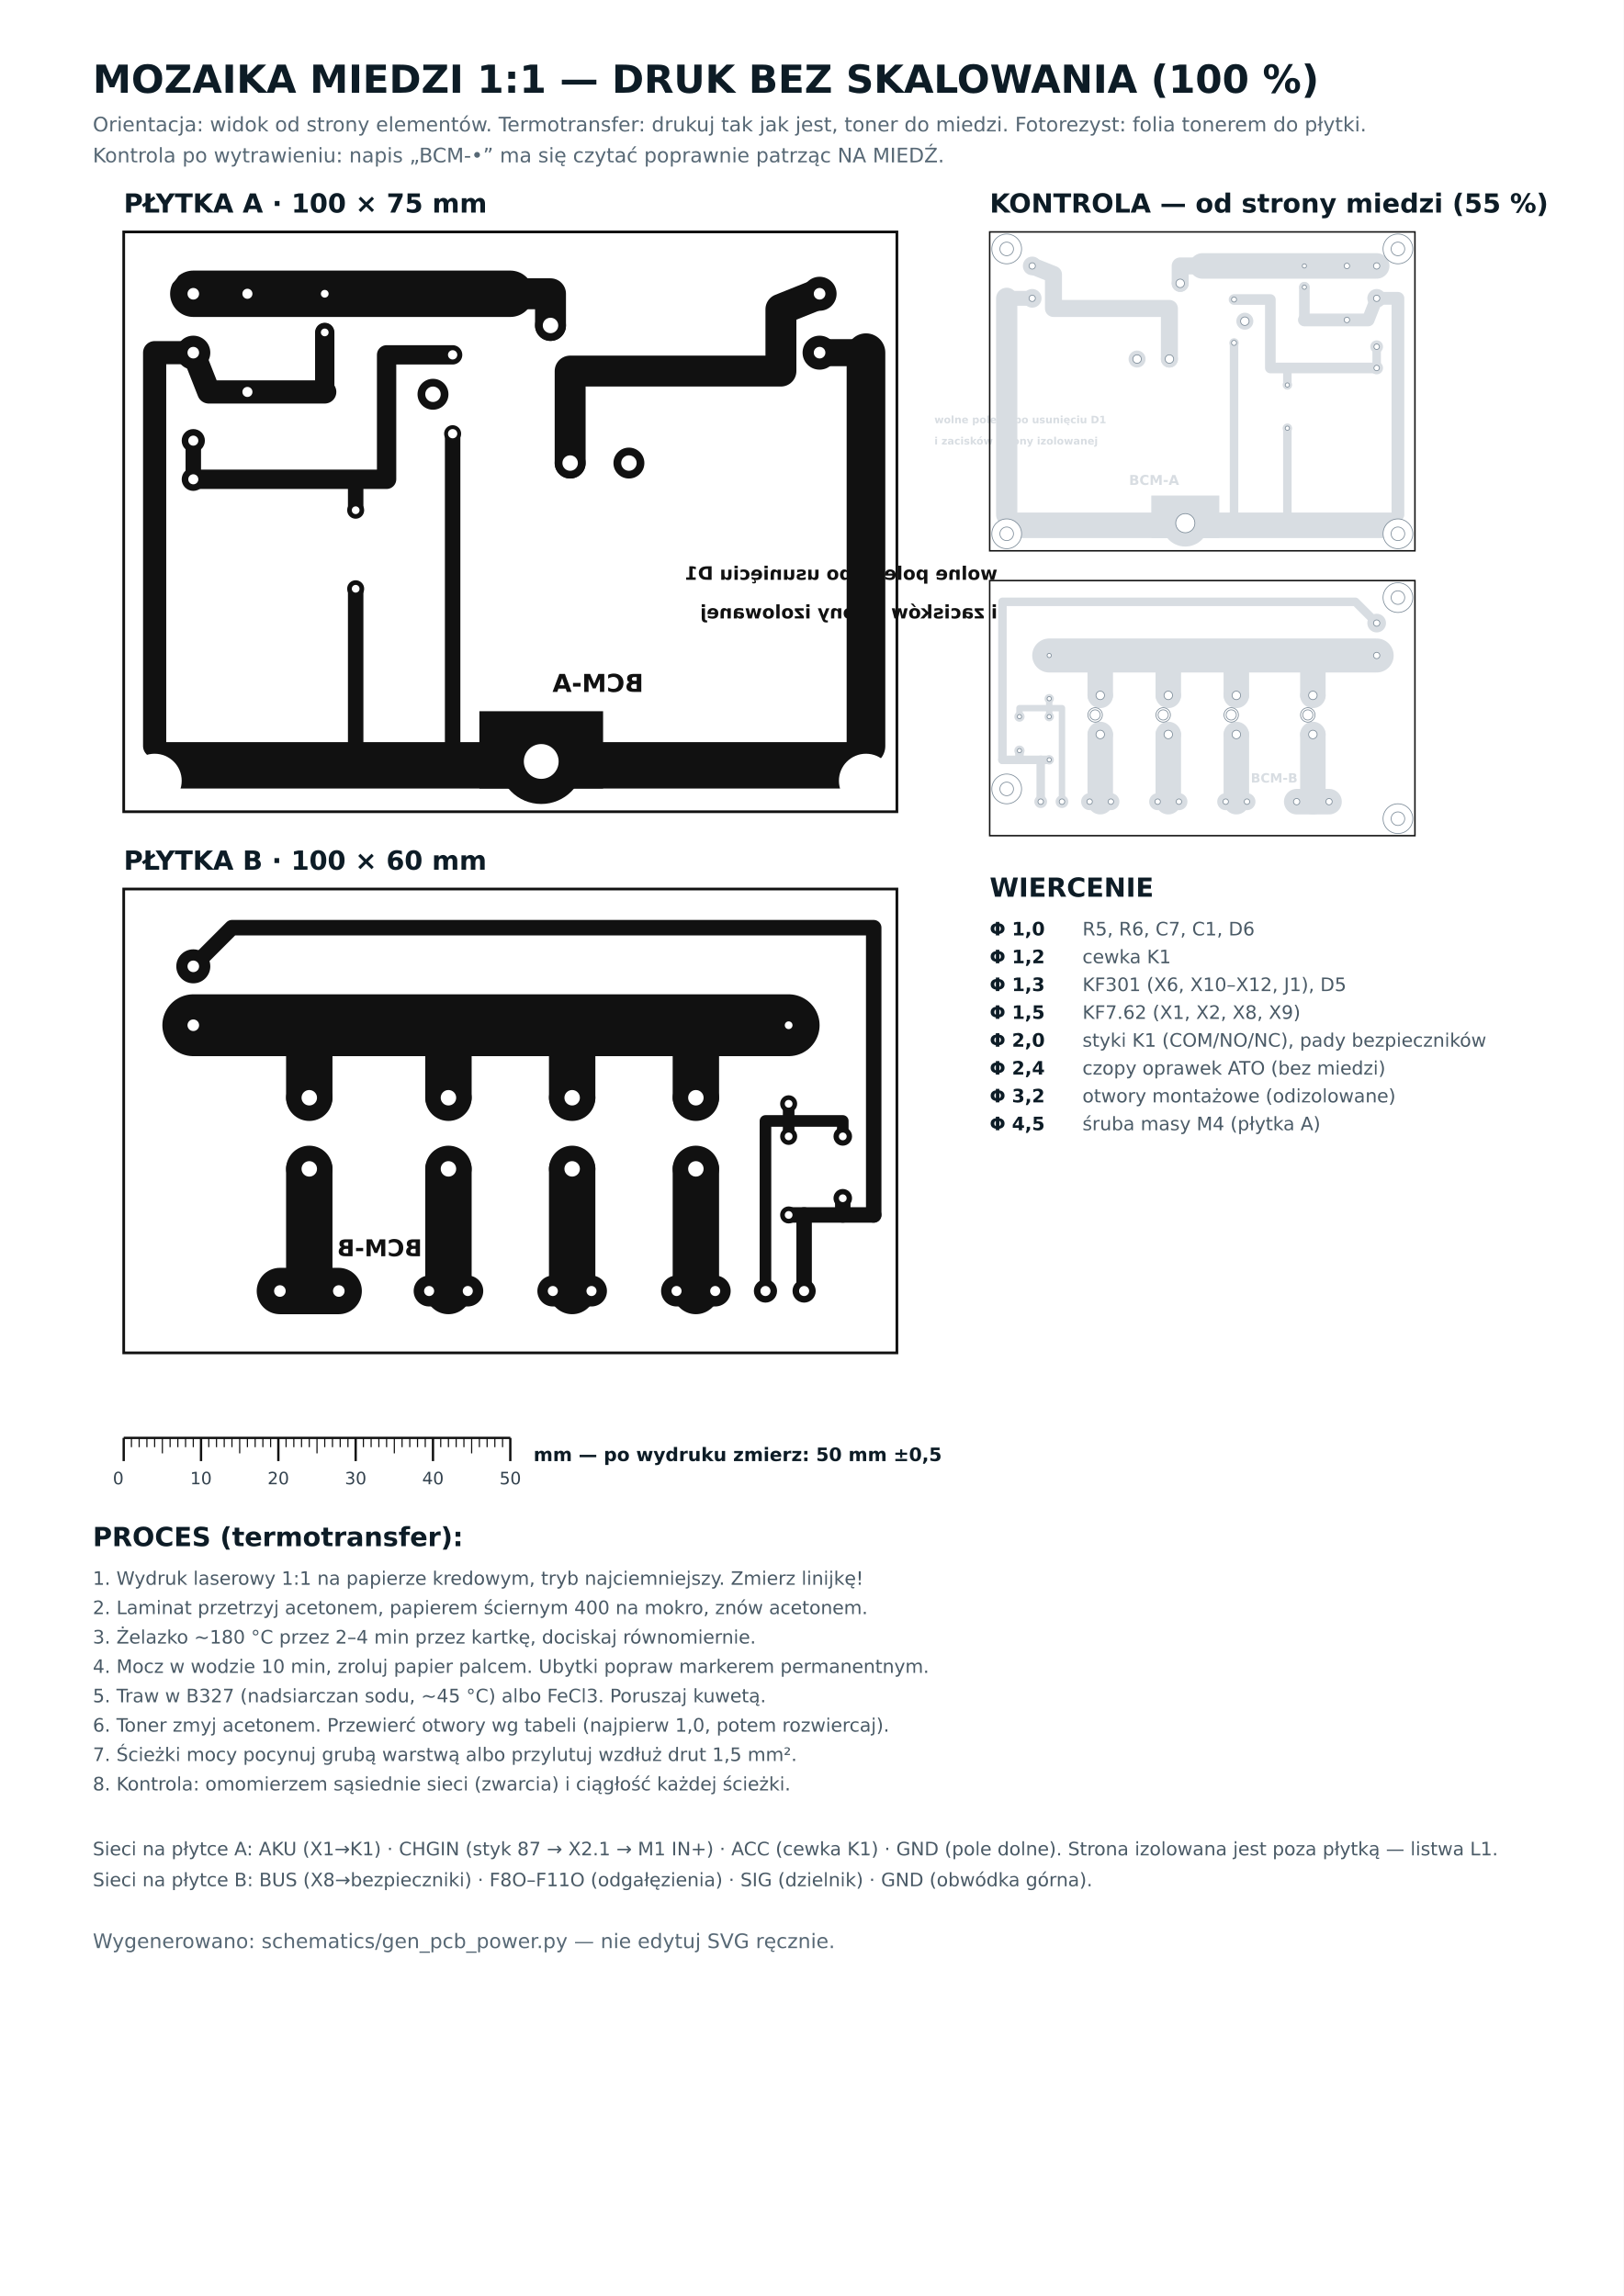
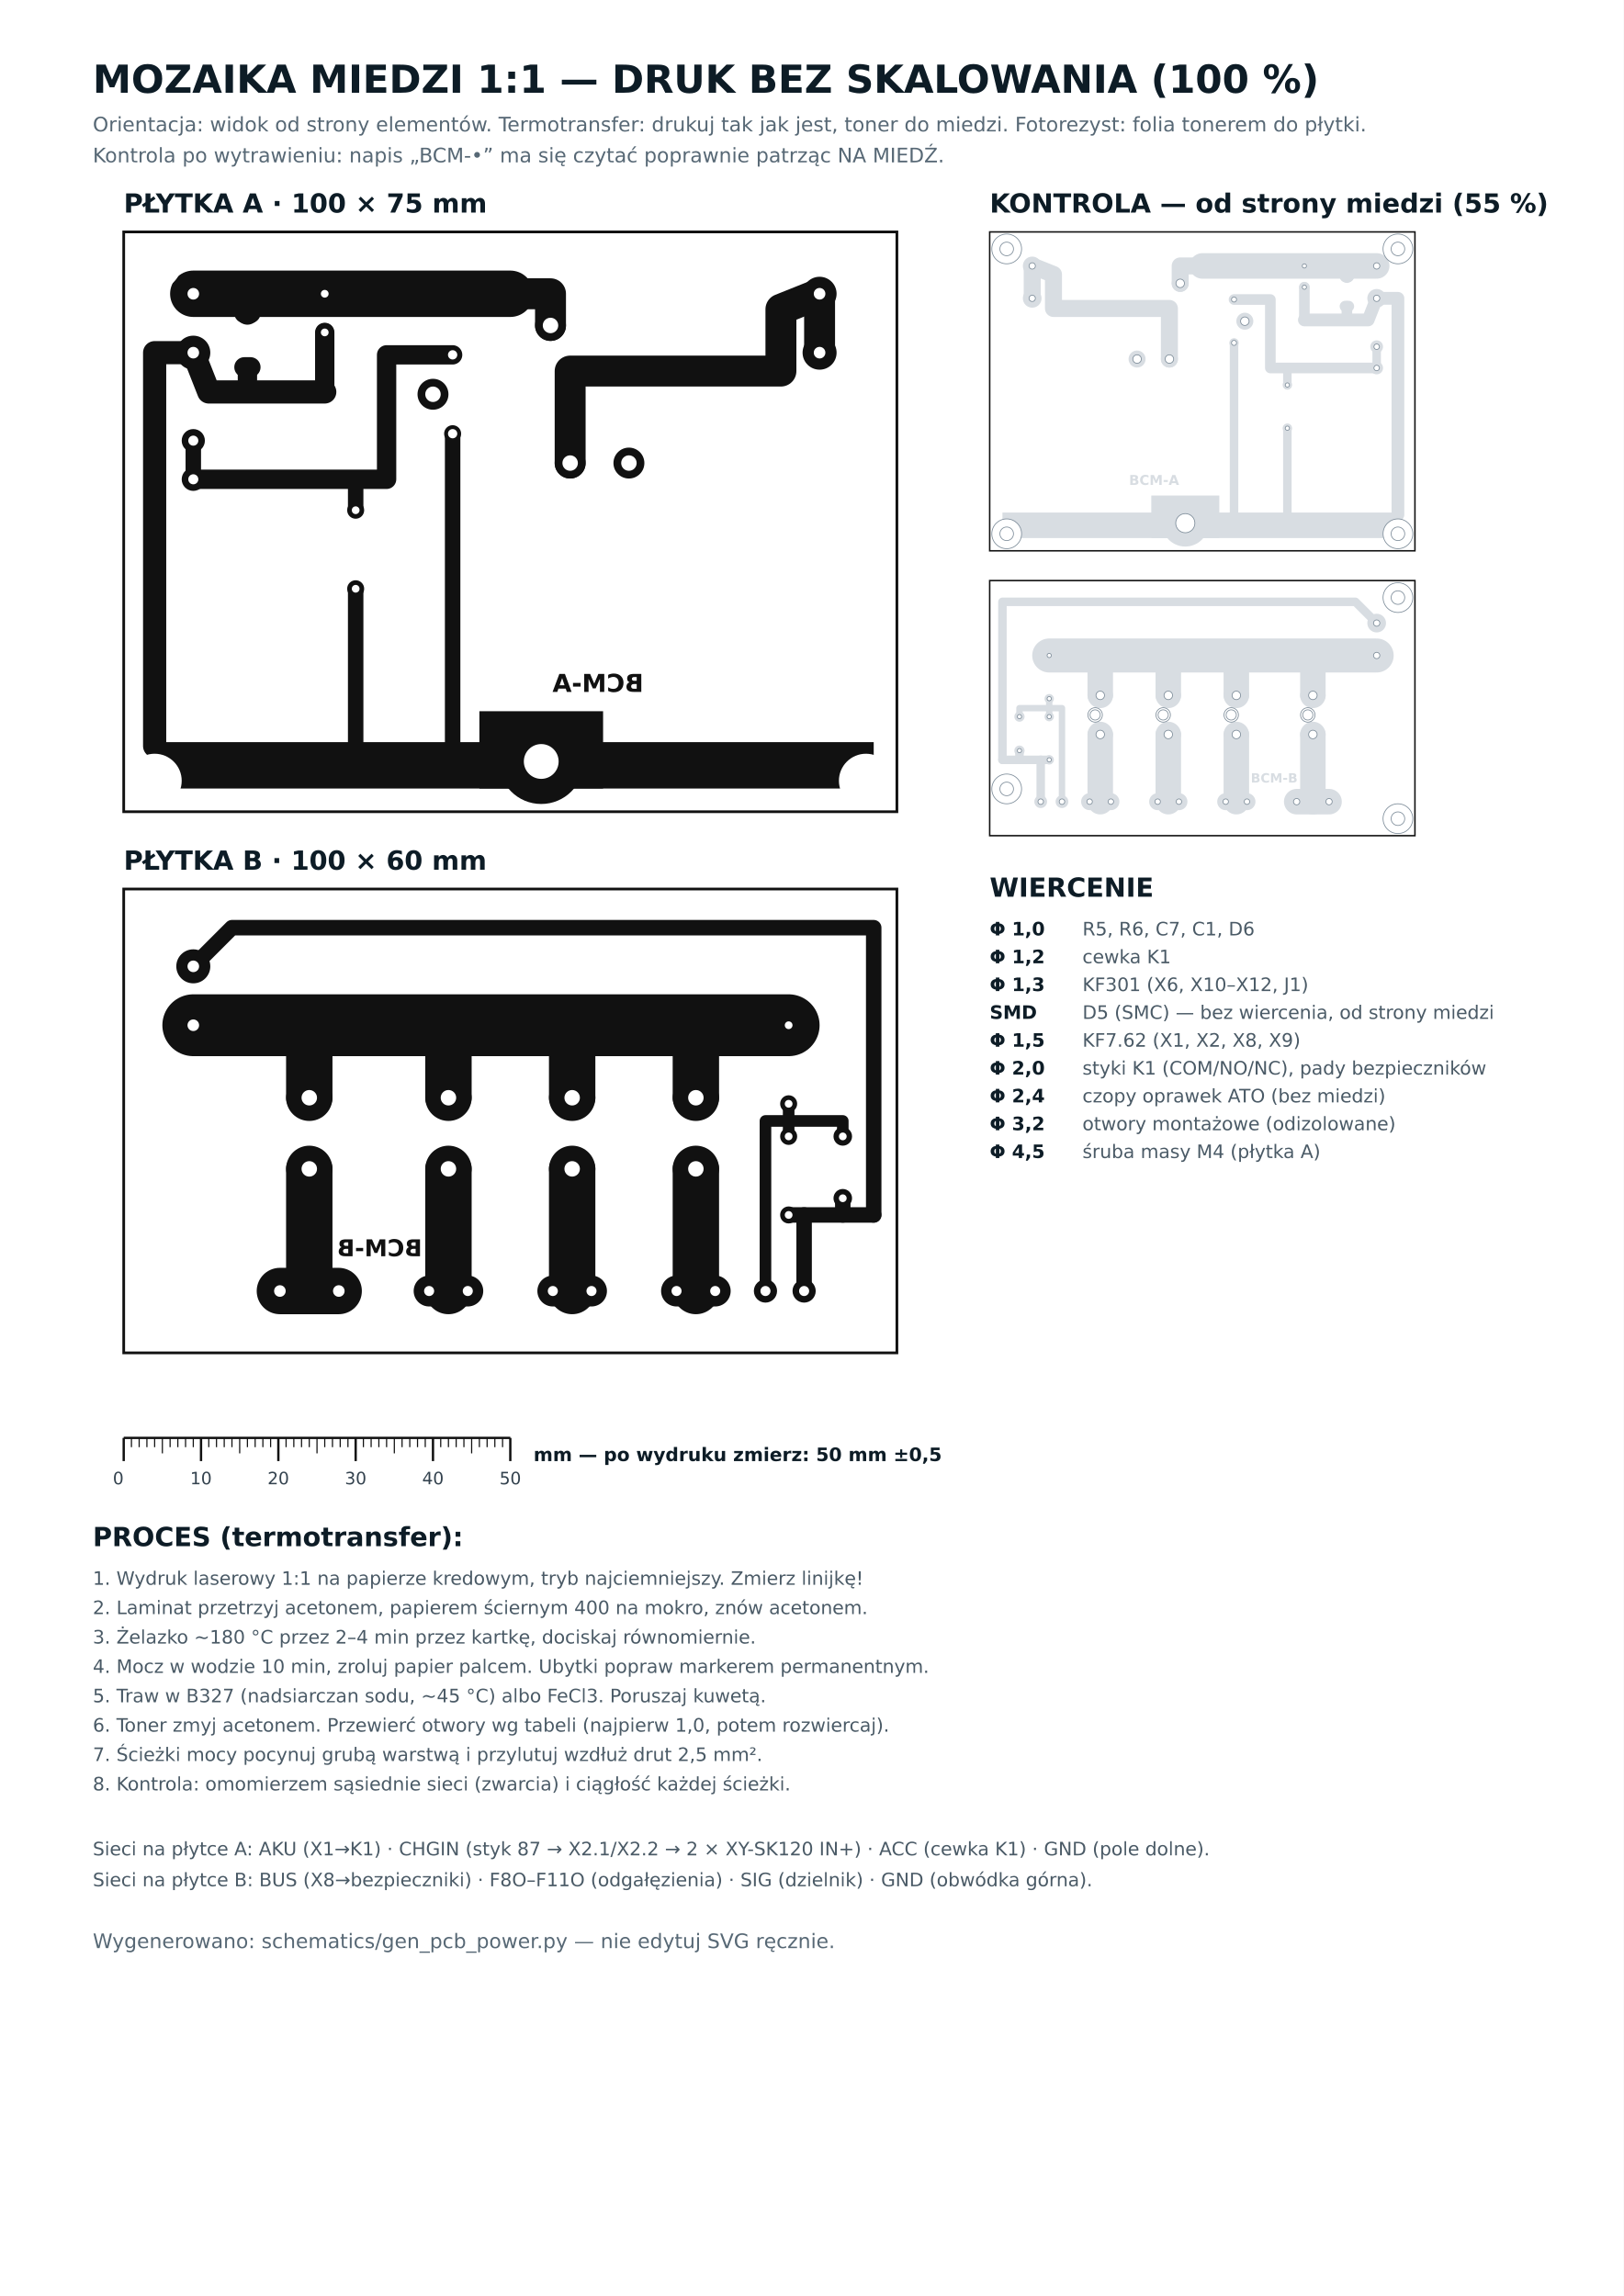
<svg xmlns="http://www.w3.org/2000/svg" width="210mm" height="297mm" viewBox="0 0 210 297" font-family="DejaVu Sans, Verdana, sans-serif">
  <style>
 .bg{fill:#ffffff}
 .cu{fill:#111111;stroke:none}
 .cuw{stroke:#111111;fill:none;stroke-linecap:round;stroke-linejoin:round}
 .drl{fill:#ffffff;stroke:none}
 .brd{fill:none;stroke:#111111;stroke-width:0.35}
 .brdg{fill:none;stroke:#98a6b0;stroke-width:0.3}
 .cul{fill:#d8dde2;stroke:none}
 .culw{stroke:#d8dde2;fill:none;stroke-linecap:round;stroke-linejoin:round}
 .drll{fill:#ffffff;stroke:#7d8c99;stroke-width:0.18}
 .sk{fill:none;stroke:#16242e;stroke-width:0.3}
 .ttl{font-size:5px;font-weight:bold;fill:#0d1c26}
 .sub{font-size:2.6px;fill:#576875}
 .h{font-size:3.4px;font-weight:bold;fill:#0d1c26}
 .l{font-size:2.2px;fill:#33424e}
 .lb{font-size:2.4px;font-weight:bold;fill:#0d1c26}
 .r{font-size:2.4px;font-weight:bold;fill:#a8321a}
 .re{font-size:2.4px;font-weight:bold;fill:#a8321a;text-anchor:end}
 .w{font-size:2.2px;fill:#2b4a8a;font-weight:bold}
 .we{font-size:2.2px;fill:#2b4a8a;font-weight:bold;text-anchor:end}
 .n{font-size:2.4px;fill:#4a5a66}
 .nb{font-size:2.6px;font-weight:bold;fill:#0d1c26}
 .ldr{stroke:#7d8c99;stroke-width:0.2;fill:none}
</style>
  <rect class="bg" x="0" y="0" width="210" height="297" />
  <text class="ttl" x="12" y="12">MOZAIKA MIEDZI 1:1 — DRUK BEZ SKALOWANIA (100 %)</text>
  <text class="sub" x="12" y="17">Orientacja: widok od strony elementów. Termotransfer: drukuj tak jak jest, toner do miedzi. Fotorezyst: folia tonerem do płytki.</text>
  <text class="sub" x="12" y="21">Kontrola po wytrawieniu: napis „BCM-•” ma się czytać poprawnie patrząc NA MIEDŹ.</text>
  <text class="h" x="16" y="27.5">PŁYTKA A · 100 × 75 mm</text>
  <g transform="translate(16,30)">
    <rect class="cu" x="3" y="66" width="94" height="6" />
    <rect class="cu" x="46" y="62" width="16" height="10" />
    <path class="cuw" stroke-width="6" d="M 9 8 L 50 8" />
+     <path class="cuw" stroke-width="3" d="M 16 8 L 16 10.5" />
+     <path class="cuw" stroke-width="2.5" d="M 16 17.5 L 16 20.7" />
    <path class="cuw" stroke-width="4" d="M 50 8 L 55.2 8 L 55.2 12.1" />
    <path class="cuw" stroke-width="3" d="M 9 15.62 L 11 20.7 L 26 20.7" />
    <path class="cuw" stroke-width="2.5" d="M 26 13 L 26 20.7" />
    <path class="cuw" stroke-width="3" d="M 9 15.62 L 4 15.62 L 4 66.5" />
    <path class="cuw" stroke-width="2" d="M 9 27 L 9 32" />
    <path class="cuw" stroke-width="2.5" d="M 9 32 L 34 32 L 34 15.9 L 42.54 15.9" />
    <path class="cuw" stroke-width="2" d="M 30 36 L 30 32" />
    <path class="cuw" stroke-width="2" d="M 30 46.16 L 30 66.5" />
    <path class="cuw" stroke-width="2" d="M 42.54 26.1 L 42.54 66.5" />
    <path class="cuw" stroke-width="4" d="M 57.74 29.9 L 57.74 18 L 85 18 L 85 10 L 90 8" />
-     <path class="cuw" stroke-width="3.5" d="M 90 15.62 L 96 15.62" />
-     <path class="cuw" stroke-width="5" d="M 96 15.62 L 96 66.5" />
+     <path class="cuw" stroke-width="4" d="M 90 8 L 90 15.62" />
    <circle class="cu" cx="9" cy="8.0" r="2.2" />
    <circle class="cu" cx="9" cy="15.62" r="2.2" />
    <circle class="cu" cx="9" cy="27.0" r="1.5" />
    <circle class="cu" cx="9" cy="32.0" r="1.5" />
    <circle class="cu" cx="90" cy="8.0" r="2.2" />
    <circle class="cu" cx="90" cy="15.62" r="2.2" />
-     <circle class="cu" cx="16" cy="8" r="1.4" />
-     <circle class="cu" cx="16" cy="20.7" r="1.4" />
+     <rect class="cu" x="14.3" y="9.2" width="3.4" height="2.6" rx="1.3" />
+     <rect class="cu" x="14.3" y="16.2" width="3.4" height="2.6" rx="1.3" />
    <circle class="cu" cx="26" cy="8" r="1.2" />
    <circle class="cu" cx="26" cy="13" r="1.2" />
    <circle class="cu" cx="40" cy="21" r="2.0" />
    <circle class="cu" cx="42.54" cy="15.9" r="1.1" />
    <circle class="cu" cx="42.54" cy="26.1" r="1.1" />
    <circle class="cu" cx="55.2" cy="12.1" r="2.0" />
    <circle class="cu" cx="57.74" cy="29.9" r="2.0" />
    <circle class="cu" cx="65.34" cy="29.9" r="2.0" />
    <circle class="cu" cx="30" cy="36" r="1.1" />
    <circle class="cu" cx="30" cy="46.16" r="1.1" />
    <circle class="cu" cx="54" cy="68.5" r="5.5" />
    <circle class="drl" cx="4" cy="4" r="3.5" />
    <circle class="drl" cx="96" cy="4" r="3.5" />
    <circle class="drl" cx="4" cy="71" r="3.5" />
    <circle class="drl" cx="96" cy="71" r="3.5" />
    <g transform="translate(57,59.5) scale(-1,1)">
      <text x="-10.24" y="0" font-size="3.2" font-weight="bold" fill="#111">BCM-A</text>
    </g>
-     <g transform="translate(70,45) scale(-1,1)">
-       <text x="-43.008" y="0" font-size="2.4" font-weight="bold" fill="#111">wolne pole — po usunięciu D1</text>
-     </g>
-     <g transform="translate(70,50) scale(-1,1)">
-       <text x="-43.008" y="0" font-size="2.4" font-weight="bold" fill="#111">i zacisków strony izolowanej</text>
-     </g>
    <circle class="drl" cx="9" cy="8.0" r="0.75" />
    <circle class="drl" cx="9" cy="15.62" r="0.75" />
    <circle class="drl" cx="9" cy="27.0" r="0.65" />
    <circle class="drl" cx="9" cy="32.0" r="0.65" />
    <circle class="drl" cx="90" cy="8.0" r="0.75" />
    <circle class="drl" cx="90" cy="15.62" r="0.75" />
-     <circle class="drl" cx="16" cy="8" r="0.65" />
-     <circle class="drl" cx="16" cy="20.7" r="0.65" />
+     <circle class="drl" cx="16" cy="10.5" r="0.0" />
+     <circle class="drl" cx="16" cy="17.5" r="0.0" />
    <circle class="drl" cx="26" cy="8" r="0.5" />
    <circle class="drl" cx="26" cy="13" r="0.5" />
    <circle class="drl" cx="40" cy="21" r="1.0" />
    <circle class="drl" cx="42.54" cy="15.9" r="0.6" />
    <circle class="drl" cx="42.54" cy="26.1" r="0.6" />
    <circle class="drl" cx="55.2" cy="12.1" r="1.0" />
    <circle class="drl" cx="57.74" cy="29.9" r="1.0" />
    <circle class="drl" cx="65.34" cy="29.9" r="1.0" />
    <circle class="drl" cx="30" cy="36" r="0.5" />
    <circle class="drl" cx="30" cy="46.16" r="0.5" />
    <circle class="drl" cx="54" cy="68.5" r="2.25" />
    <circle class="drl" cx="4" cy="4" r="1.6" />
    <circle class="drl" cx="96" cy="4" r="1.6" />
    <circle class="drl" cx="4" cy="71" r="1.6" />
    <circle class="drl" cx="96" cy="71" r="1.6" />
    <rect class="brd" x="0" y="0" width="100" height="75" />
  </g>
  <text class="h" x="16" y="112.5">PŁYTKA B · 100 × 60 mm</text>
  <g transform="translate(16,115)">
    <path class="cuw" stroke-width="8" d="M 9 17.62 L 86 17.62" />
    <path class="cuw" stroke-width="6" d="M 24 17.62 L 24 27" />
    <path class="cuw" stroke-width="6" d="M 24 36.2 L 24 52" />
    <path class="cuw" stroke-width="6" d="M 42 17.62 L 42 27" />
    <path class="cuw" stroke-width="6" d="M 42 36.2 L 42 52" />
    <path class="cuw" stroke-width="6" d="M 58 17.62 L 58 27" />
    <path class="cuw" stroke-width="6" d="M 58 36.2 L 58 52" />
    <path class="cuw" stroke-width="6" d="M 74 17.62 L 74 27" />
    <path class="cuw" stroke-width="6" d="M 74 36.2 L 74 52" />
    <path class="cuw" stroke-width="6" d="M 20.2 52 L 27.8 52" />
    <path class="cuw" stroke-width="4" d="M 39.5 52 L 44.5 52" />
    <path class="cuw" stroke-width="4" d="M 55.5 52 L 60.5 52" />
    <path class="cuw" stroke-width="4" d="M 71.5 52 L 76.5 52" />
    <path class="cuw" stroke-width="1.5" d="M 86 27.78 L 86 32" />
    <path class="cuw" stroke-width="1.5" d="M 86 30 L 93 30 L 93 32" />
    <path class="cuw" stroke-width="1.5" d="M 86 30 L 83 30 L 83 52" />
    <path class="cuw" stroke-width="2" d="M 93 40 L 93 42.16" />
    <path class="cuw" stroke-width="2" d="M 86 42.16 L 97 42.16" />
    <path class="cuw" stroke-width="2" d="M 88 42.16 L 88 52" />
    <path class="cuw" stroke-width="2" d="M 9 10 L 14 5 L 97 5 L 97 42.16" />
    <circle class="cu" cx="9" cy="10.0" r="2.2" />
    <circle class="cu" cx="9" cy="17.62" r="2.2" />
    <rect class="cu" x="21.0" y="25.0" width="6.0" height="4.0" rx="2.0" />
    <rect class="cu" x="21.0" y="34.2" width="6.0" height="4.0" rx="2.0" />
    <rect class="cu" x="39.0" y="25.0" width="6.0" height="4.0" rx="2.0" />
    <rect class="cu" x="39.0" y="34.2" width="6.0" height="4.0" rx="2.0" />
    <rect class="cu" x="55.0" y="25.0" width="6.0" height="4.0" rx="2.0" />
    <rect class="cu" x="55.0" y="34.2" width="6.0" height="4.0" rx="2.0" />
    <rect class="cu" x="71.0" y="25.0" width="6.0" height="4.0" rx="2.0" />
    <rect class="cu" x="71.0" y="34.2" width="6.0" height="4.0" rx="2.0" />
    <circle class="cu" cx="20.2" cy="52" r="2.2" />
    <circle class="cu" cx="27.82" cy="52" r="2.2" />
    <circle class="cu" cx="39.5" cy="52" r="1.5" />
    <circle class="cu" cx="44.5" cy="52" r="1.5" />
    <circle class="cu" cx="55.5" cy="52" r="1.5" />
    <circle class="cu" cx="60.5" cy="52" r="1.5" />
    <circle class="cu" cx="71.5" cy="52" r="1.5" />
    <circle class="cu" cx="76.5" cy="52" r="1.5" />
    <circle class="cu" cx="83.0" cy="52" r="1.5" />
    <circle class="cu" cx="88.0" cy="52" r="1.5" />
    <circle class="cu" cx="86" cy="17.62" r="1.1" />
    <circle class="cu" cx="86" cy="27.78" r="1.1" />
    <circle class="cu" cx="86" cy="32" r="1.1" />
    <circle class="cu" cx="86" cy="42.16" r="1.1" />
    <circle class="cu" cx="93" cy="32" r="1.2" />
    <circle class="cu" cx="93" cy="40" r="1.2" />
    <circle class="drl" cx="25.2" cy="31.6" r="1.7" />
    <circle class="drl" cx="43.2" cy="31.6" r="1.7" />
    <circle class="drl" cx="59.2" cy="31.6" r="1.7" />
    <circle class="drl" cx="75.2" cy="31.6" r="1.7" />
    <circle class="drl" cx="4" cy="4" r="3.5" />
    <circle class="drl" cx="4" cy="56" r="3.5" />
    <circle class="drl" cx="96" cy="49" r="3.5" />
    <g transform="translate(29,47.5) scale(-1,1)">
      <text x="-9.6" y="0" font-size="3.0" font-weight="bold" fill="#111">BCM-B</text>
    </g>
    <circle class="drl" cx="9" cy="10.0" r="0.75" />
    <circle class="drl" cx="9" cy="17.62" r="0.75" />
    <circle class="drl" cx="24" cy="27" r="1.0" />
    <circle class="drl" cx="24" cy="36.2" r="1.0" />
    <circle class="drl" cx="42" cy="27" r="1.0" />
    <circle class="drl" cx="42" cy="36.2" r="1.0" />
    <circle class="drl" cx="58" cy="27" r="1.0" />
    <circle class="drl" cx="58" cy="36.2" r="1.0" />
    <circle class="drl" cx="74" cy="27" r="1.0" />
    <circle class="drl" cx="74" cy="36.2" r="1.0" />
    <circle class="drl" cx="20.2" cy="52" r="0.75" />
    <circle class="drl" cx="27.82" cy="52" r="0.75" />
    <circle class="drl" cx="39.5" cy="52" r="0.65" />
    <circle class="drl" cx="44.5" cy="52" r="0.65" />
    <circle class="drl" cx="55.5" cy="52" r="0.65" />
    <circle class="drl" cx="60.5" cy="52" r="0.65" />
    <circle class="drl" cx="71.5" cy="52" r="0.65" />
    <circle class="drl" cx="76.5" cy="52" r="0.65" />
    <circle class="drl" cx="83.0" cy="52" r="0.65" />
    <circle class="drl" cx="88.0" cy="52" r="0.65" />
    <circle class="drl" cx="86" cy="17.62" r="0.5" />
    <circle class="drl" cx="86" cy="27.78" r="0.5" />
    <circle class="drl" cx="86" cy="32" r="0.5" />
    <circle class="drl" cx="86" cy="42.16" r="0.5" />
    <circle class="drl" cx="93" cy="32" r="0.5" />
    <circle class="drl" cx="93" cy="40" r="0.5" />
    <circle class="drl" cx="25.2" cy="31.6" r="1.2" />
    <circle class="drl" cx="43.2" cy="31.6" r="1.2" />
    <circle class="drl" cx="59.2" cy="31.6" r="1.2" />
    <circle class="drl" cx="75.2" cy="31.6" r="1.2" />
    <circle class="drl" cx="4" cy="4" r="1.6" />
    <circle class="drl" cx="4" cy="56" r="1.6" />
    <circle class="drl" cx="96" cy="49" r="1.6" />
    <rect class="brd" x="0" y="0" width="100" height="60" />
  </g>
  <text class="h" x="128" y="27.5">KONTROLA — od strony miedzi (55 %)</text>
  <g transform="translate(128,30) scale(0.55)">
    <g transform="translate(100,0) scale(-1,1)">
      <rect class="cul" x="3" y="66" width="94" height="6" />
      <rect class="cul" x="46" y="62" width="16" height="10" />
      <path class="culw" stroke-width="6" d="M 9 8 L 50 8" />
+       <path class="culw" stroke-width="3" d="M 16 8 L 16 10.5" />
+       <path class="culw" stroke-width="2.5" d="M 16 17.5 L 16 20.7" />
      <path class="culw" stroke-width="4" d="M 50 8 L 55.2 8 L 55.2 12.1" />
      <path class="culw" stroke-width="3" d="M 9 15.62 L 11 20.7 L 26 20.7" />
      <path class="culw" stroke-width="2.5" d="M 26 13 L 26 20.7" />
      <path class="culw" stroke-width="3" d="M 9 15.62 L 4 15.62 L 4 66.5" />
      <path class="culw" stroke-width="2" d="M 9 27 L 9 32" />
      <path class="culw" stroke-width="2.5" d="M 9 32 L 34 32 L 34 15.9 L 42.54 15.9" />
      <path class="culw" stroke-width="2" d="M 30 36 L 30 32" />
      <path class="culw" stroke-width="2" d="M 30 46.16 L 30 66.5" />
      <path class="culw" stroke-width="2" d="M 42.54 26.1 L 42.54 66.5" />
      <path class="culw" stroke-width="4" d="M 57.74 29.9 L 57.74 18 L 85 18 L 85 10 L 90 8" />
-       <path class="culw" stroke-width="3.5" d="M 90 15.62 L 96 15.62" />
-       <path class="culw" stroke-width="5" d="M 96 15.62 L 96 66.5" />
+       <path class="culw" stroke-width="4" d="M 90 8 L 90 15.62" />
      <circle class="cul" cx="9" cy="8.0" r="2.2" />
      <circle class="cul" cx="9" cy="15.62" r="2.2" />
      <circle class="cul" cx="9" cy="27.0" r="1.5" />
      <circle class="cul" cx="9" cy="32.0" r="1.5" />
      <circle class="cul" cx="90" cy="8.0" r="2.2" />
      <circle class="cul" cx="90" cy="15.62" r="2.2" />
-       <circle class="cul" cx="16" cy="8" r="1.4" />
-       <circle class="cul" cx="16" cy="20.7" r="1.4" />
+       <rect class="cul" x="14.3" y="9.2" width="3.4" height="2.6" rx="1.3" />
+       <rect class="cul" x="14.3" y="16.2" width="3.4" height="2.6" rx="1.3" />
      <circle class="cul" cx="26" cy="8" r="1.2" />
      <circle class="cul" cx="26" cy="13" r="1.2" />
      <circle class="cul" cx="40" cy="21" r="2.0" />
      <circle class="cul" cx="42.54" cy="15.9" r="1.1" />
      <circle class="cul" cx="42.54" cy="26.1" r="1.1" />
      <circle class="cul" cx="55.2" cy="12.1" r="2.0" />
      <circle class="cul" cx="57.74" cy="29.9" r="2.0" />
      <circle class="cul" cx="65.34" cy="29.9" r="2.0" />
      <circle class="cul" cx="30" cy="36" r="1.1" />
      <circle class="cul" cx="30" cy="46.16" r="1.1" />
      <circle class="cul" cx="54" cy="68.5" r="5.5" />
      <circle class="drll" cx="4" cy="4" r="3.5" />
      <circle class="drll" cx="96" cy="4" r="3.5" />
      <circle class="drll" cx="4" cy="71" r="3.5" />
      <circle class="drll" cx="96" cy="71" r="3.5" />
      <g transform="translate(57,59.5) scale(-1,1)">
        <text x="-10.24" y="0" font-size="3.2" font-weight="bold" fill="#d8dde2">BCM-A</text>
      </g>
-       <g transform="translate(70,45) scale(-1,1)">
-         <text x="-43.008" y="0" font-size="2.4" font-weight="bold" fill="#d8dde2">wolne pole — po usunięciu D1</text>
-       </g>
-       <g transform="translate(70,50) scale(-1,1)">
-         <text x="-43.008" y="0" font-size="2.4" font-weight="bold" fill="#d8dde2">i zacisków strony izolowanej</text>
-       </g>
      <circle class="drll" cx="9" cy="8.0" r="0.75" />
      <circle class="drll" cx="9" cy="15.62" r="0.75" />
      <circle class="drll" cx="9" cy="27.0" r="0.65" />
      <circle class="drll" cx="9" cy="32.0" r="0.65" />
      <circle class="drll" cx="90" cy="8.0" r="0.75" />
      <circle class="drll" cx="90" cy="15.62" r="0.75" />
-       <circle class="drll" cx="16" cy="8" r="0.65" />
-       <circle class="drll" cx="16" cy="20.7" r="0.65" />
+       <circle class="drll" cx="16" cy="10.5" r="0.0" />
+       <circle class="drll" cx="16" cy="17.5" r="0.0" />
      <circle class="drll" cx="26" cy="8" r="0.5" />
      <circle class="drll" cx="26" cy="13" r="0.5" />
      <circle class="drll" cx="40" cy="21" r="1.0" />
      <circle class="drll" cx="42.54" cy="15.9" r="0.6" />
      <circle class="drll" cx="42.54" cy="26.1" r="0.6" />
      <circle class="drll" cx="55.2" cy="12.1" r="1.0" />
      <circle class="drll" cx="57.74" cy="29.9" r="1.0" />
      <circle class="drll" cx="65.34" cy="29.9" r="1.0" />
      <circle class="drll" cx="30" cy="36" r="0.5" />
      <circle class="drll" cx="30" cy="46.16" r="0.5" />
      <circle class="drll" cx="54" cy="68.5" r="2.25" />
      <circle class="drll" cx="4" cy="4" r="1.6" />
      <circle class="drll" cx="96" cy="4" r="1.6" />
      <circle class="drll" cx="4" cy="71" r="1.6" />
      <circle class="drll" cx="96" cy="71" r="1.6" />
      <rect class="brd" x="0" y="0" width="100" height="75" />
    </g>
    <g transform="translate(100,82) scale(-1,1)">
      <path class="culw" stroke-width="8" d="M 9 17.62 L 86 17.62" />
      <path class="culw" stroke-width="6" d="M 24 17.62 L 24 27" />
      <path class="culw" stroke-width="6" d="M 24 36.2 L 24 52" />
      <path class="culw" stroke-width="6" d="M 42 17.62 L 42 27" />
      <path class="culw" stroke-width="6" d="M 42 36.2 L 42 52" />
      <path class="culw" stroke-width="6" d="M 58 17.62 L 58 27" />
      <path class="culw" stroke-width="6" d="M 58 36.2 L 58 52" />
      <path class="culw" stroke-width="6" d="M 74 17.62 L 74 27" />
      <path class="culw" stroke-width="6" d="M 74 36.2 L 74 52" />
      <path class="culw" stroke-width="6" d="M 20.2 52 L 27.8 52" />
      <path class="culw" stroke-width="4" d="M 39.5 52 L 44.5 52" />
      <path class="culw" stroke-width="4" d="M 55.5 52 L 60.5 52" />
      <path class="culw" stroke-width="4" d="M 71.5 52 L 76.5 52" />
      <path class="culw" stroke-width="1.5" d="M 86 27.78 L 86 32" />
      <path class="culw" stroke-width="1.5" d="M 86 30 L 93 30 L 93 32" />
      <path class="culw" stroke-width="1.5" d="M 86 30 L 83 30 L 83 52" />
      <path class="culw" stroke-width="2" d="M 93 40 L 93 42.16" />
      <path class="culw" stroke-width="2" d="M 86 42.16 L 97 42.16" />
      <path class="culw" stroke-width="2" d="M 88 42.16 L 88 52" />
      <path class="culw" stroke-width="2" d="M 9 10 L 14 5 L 97 5 L 97 42.16" />
      <circle class="cul" cx="9" cy="10.0" r="2.2" />
      <circle class="cul" cx="9" cy="17.62" r="2.2" />
      <rect class="cul" x="21.0" y="25.0" width="6.0" height="4.0" rx="2.0" />
      <rect class="cul" x="21.0" y="34.2" width="6.0" height="4.0" rx="2.0" />
      <rect class="cul" x="39.0" y="25.0" width="6.0" height="4.0" rx="2.0" />
      <rect class="cul" x="39.0" y="34.2" width="6.0" height="4.0" rx="2.0" />
      <rect class="cul" x="55.0" y="25.0" width="6.0" height="4.0" rx="2.0" />
      <rect class="cul" x="55.0" y="34.2" width="6.0" height="4.0" rx="2.0" />
      <rect class="cul" x="71.0" y="25.0" width="6.0" height="4.0" rx="2.0" />
      <rect class="cul" x="71.0" y="34.2" width="6.0" height="4.0" rx="2.0" />
      <circle class="cul" cx="20.2" cy="52" r="2.2" />
      <circle class="cul" cx="27.82" cy="52" r="2.2" />
      <circle class="cul" cx="39.5" cy="52" r="1.5" />
      <circle class="cul" cx="44.5" cy="52" r="1.5" />
      <circle class="cul" cx="55.5" cy="52" r="1.5" />
      <circle class="cul" cx="60.5" cy="52" r="1.5" />
      <circle class="cul" cx="71.5" cy="52" r="1.5" />
      <circle class="cul" cx="76.5" cy="52" r="1.5" />
      <circle class="cul" cx="83.0" cy="52" r="1.5" />
      <circle class="cul" cx="88.0" cy="52" r="1.5" />
      <circle class="cul" cx="86" cy="17.62" r="1.1" />
      <circle class="cul" cx="86" cy="27.78" r="1.1" />
      <circle class="cul" cx="86" cy="32" r="1.1" />
      <circle class="cul" cx="86" cy="42.16" r="1.1" />
      <circle class="cul" cx="93" cy="32" r="1.2" />
      <circle class="cul" cx="93" cy="40" r="1.2" />
      <circle class="drll" cx="25.2" cy="31.6" r="1.7" />
      <circle class="drll" cx="43.2" cy="31.6" r="1.7" />
      <circle class="drll" cx="59.2" cy="31.6" r="1.7" />
      <circle class="drll" cx="75.2" cy="31.6" r="1.7" />
      <circle class="drll" cx="4" cy="4" r="3.5" />
      <circle class="drll" cx="4" cy="56" r="3.5" />
      <circle class="drll" cx="96" cy="49" r="3.5" />
      <g transform="translate(29,47.5) scale(-1,1)">
        <text x="-9.6" y="0" font-size="3.0" font-weight="bold" fill="#d8dde2">BCM-B</text>
      </g>
      <circle class="drll" cx="9" cy="10.0" r="0.75" />
      <circle class="drll" cx="9" cy="17.62" r="0.75" />
      <circle class="drll" cx="24" cy="27" r="1.0" />
      <circle class="drll" cx="24" cy="36.2" r="1.0" />
      <circle class="drll" cx="42" cy="27" r="1.0" />
      <circle class="drll" cx="42" cy="36.2" r="1.0" />
      <circle class="drll" cx="58" cy="27" r="1.0" />
      <circle class="drll" cx="58" cy="36.2" r="1.0" />
      <circle class="drll" cx="74" cy="27" r="1.0" />
      <circle class="drll" cx="74" cy="36.2" r="1.0" />
      <circle class="drll" cx="20.2" cy="52" r="0.75" />
      <circle class="drll" cx="27.82" cy="52" r="0.75" />
      <circle class="drll" cx="39.5" cy="52" r="0.65" />
      <circle class="drll" cx="44.5" cy="52" r="0.65" />
      <circle class="drll" cx="55.5" cy="52" r="0.65" />
      <circle class="drll" cx="60.5" cy="52" r="0.65" />
      <circle class="drll" cx="71.5" cy="52" r="0.65" />
      <circle class="drll" cx="76.5" cy="52" r="0.65" />
      <circle class="drll" cx="83.0" cy="52" r="0.65" />
      <circle class="drll" cx="88.0" cy="52" r="0.65" />
      <circle class="drll" cx="86" cy="17.62" r="0.5" />
      <circle class="drll" cx="86" cy="27.78" r="0.5" />
      <circle class="drll" cx="86" cy="32" r="0.5" />
      <circle class="drll" cx="86" cy="42.16" r="0.5" />
      <circle class="drll" cx="93" cy="32" r="0.5" />
      <circle class="drll" cx="93" cy="40" r="0.5" />
      <circle class="drll" cx="25.2" cy="31.6" r="1.2" />
      <circle class="drll" cx="43.2" cy="31.6" r="1.2" />
      <circle class="drll" cx="59.2" cy="31.6" r="1.2" />
      <circle class="drll" cx="75.2" cy="31.6" r="1.2" />
      <circle class="drll" cx="4" cy="4" r="1.6" />
      <circle class="drll" cx="4" cy="56" r="1.6" />
      <circle class="drll" cx="96" cy="49" r="1.6" />
      <rect class="brd" x="0" y="0" width="100" height="60" />
    </g>
  </g>
  <text class="h" x="128" y="116">WIERCENIE</text>
  <text class="lb" x="128" y="121.0">Φ 1,0</text>
  <text class="n" x="140" y="121.0">R5, R6, C7, C1, D6</text>
  <text class="lb" x="128" y="124.6">Φ 1,2</text>
  <text class="n" x="140" y="124.6">cewka K1</text>
  <text class="lb" x="128" y="128.2">Φ 1,3</text>
-   <text class="n" x="140" y="128.2">KF301 (X6, X10–X12, J1), D5</text>
-   <text class="lb" x="128" y="131.8">Φ 1,5</text>
-   <text class="n" x="140" y="131.8">KF7.62 (X1, X2, X8, X9)</text>
-   <text class="lb" x="128" y="135.4">Φ 2,0</text>
-   <text class="n" x="140" y="135.4">styki K1 (COM/NO/NC), pady bezpieczników</text>
-   <text class="lb" x="128" y="139.0">Φ 2,4</text>
-   <text class="n" x="140" y="139.0">czopy oprawek ATO (bez miedzi)</text>
-   <text class="lb" x="128" y="142.6">Φ 3,2</text>
-   <text class="n" x="140" y="142.6">otwory montażowe (odizolowane)</text>
-   <text class="lb" x="128" y="146.2">Φ 4,5</text>
-   <text class="n" x="140" y="146.2">śruba masy M4 (płytka A)</text>
+   <text class="n" x="140" y="128.2">KF301 (X6, X10–X12, J1)</text>
+   <text class="lb" x="128" y="131.8">SMD</text>
+   <text class="n" x="140" y="131.8">D5 (SMC) — bez wiercenia, od strony miedzi</text>
+   <text class="lb" x="128" y="135.4">Φ 1,5</text>
+   <text class="n" x="140" y="135.4">KF7.62 (X1, X2, X8, X9)</text>
+   <text class="lb" x="128" y="139.0">Φ 2,0</text>
+   <text class="n" x="140" y="139.0">styki K1 (COM/NO/NC), pady bezpieczników</text>
+   <text class="lb" x="128" y="142.6">Φ 2,4</text>
+   <text class="n" x="140" y="142.6">czopy oprawek ATO (bez miedzi)</text>
+   <text class="lb" x="128" y="146.2">Φ 3,2</text>
+   <text class="n" x="140" y="146.2">otwory montażowe (odizolowane)</text>
+   <text class="lb" x="128" y="149.8">Φ 4,5</text>
+   <text class="n" x="140" y="149.8">śruba masy M4 (płytka A)</text>
  <line x1="16" y1="186" x2="66" y2="186" stroke="#111" stroke-width="0.3" />
  <line x1="16" y1="186" x2="16" y2="189" stroke="#111" stroke-width="0.3" />
  <line x1="17" y1="186" x2="17" y2="187.2" stroke="#111" stroke-width="0.15" />
  <line x1="18" y1="186" x2="18" y2="187.2" stroke="#111" stroke-width="0.15" />
  <line x1="19" y1="186" x2="19" y2="187.2" stroke="#111" stroke-width="0.15" />
  <line x1="20" y1="186" x2="20" y2="187.2" stroke="#111" stroke-width="0.15" />
  <line x1="21" y1="186" x2="21" y2="188" stroke="#111" stroke-width="0.15" />
  <line x1="22" y1="186" x2="22" y2="187.2" stroke="#111" stroke-width="0.15" />
  <line x1="23" y1="186" x2="23" y2="187.2" stroke="#111" stroke-width="0.15" />
  <line x1="24" y1="186" x2="24" y2="187.2" stroke="#111" stroke-width="0.15" />
  <line x1="25" y1="186" x2="25" y2="187.2" stroke="#111" stroke-width="0.15" />
  <line x1="26" y1="186" x2="26" y2="189" stroke="#111" stroke-width="0.3" />
  <line x1="27" y1="186" x2="27" y2="187.2" stroke="#111" stroke-width="0.15" />
  <line x1="28" y1="186" x2="28" y2="187.2" stroke="#111" stroke-width="0.15" />
  <line x1="29" y1="186" x2="29" y2="187.2" stroke="#111" stroke-width="0.15" />
  <line x1="30" y1="186" x2="30" y2="187.2" stroke="#111" stroke-width="0.15" />
  <line x1="31" y1="186" x2="31" y2="188" stroke="#111" stroke-width="0.15" />
  <line x1="32" y1="186" x2="32" y2="187.2" stroke="#111" stroke-width="0.15" />
  <line x1="33" y1="186" x2="33" y2="187.2" stroke="#111" stroke-width="0.15" />
  <line x1="34" y1="186" x2="34" y2="187.2" stroke="#111" stroke-width="0.15" />
  <line x1="35" y1="186" x2="35" y2="187.2" stroke="#111" stroke-width="0.15" />
  <line x1="36" y1="186" x2="36" y2="189" stroke="#111" stroke-width="0.3" />
  <line x1="37" y1="186" x2="37" y2="187.2" stroke="#111" stroke-width="0.15" />
  <line x1="38" y1="186" x2="38" y2="187.2" stroke="#111" stroke-width="0.15" />
  <line x1="39" y1="186" x2="39" y2="187.2" stroke="#111" stroke-width="0.15" />
  <line x1="40" y1="186" x2="40" y2="187.2" stroke="#111" stroke-width="0.15" />
  <line x1="41" y1="186" x2="41" y2="188" stroke="#111" stroke-width="0.15" />
  <line x1="42" y1="186" x2="42" y2="187.2" stroke="#111" stroke-width="0.15" />
  <line x1="43" y1="186" x2="43" y2="187.2" stroke="#111" stroke-width="0.15" />
  <line x1="44" y1="186" x2="44" y2="187.2" stroke="#111" stroke-width="0.15" />
  <line x1="45" y1="186" x2="45" y2="187.2" stroke="#111" stroke-width="0.15" />
  <line x1="46" y1="186" x2="46" y2="189" stroke="#111" stroke-width="0.3" />
  <line x1="47" y1="186" x2="47" y2="187.2" stroke="#111" stroke-width="0.15" />
  <line x1="48" y1="186" x2="48" y2="187.2" stroke="#111" stroke-width="0.15" />
  <line x1="49" y1="186" x2="49" y2="187.2" stroke="#111" stroke-width="0.15" />
  <line x1="50" y1="186" x2="50" y2="187.2" stroke="#111" stroke-width="0.15" />
  <line x1="51" y1="186" x2="51" y2="188" stroke="#111" stroke-width="0.15" />
  <line x1="52" y1="186" x2="52" y2="187.2" stroke="#111" stroke-width="0.15" />
  <line x1="53" y1="186" x2="53" y2="187.2" stroke="#111" stroke-width="0.15" />
  <line x1="54" y1="186" x2="54" y2="187.2" stroke="#111" stroke-width="0.15" />
  <line x1="55" y1="186" x2="55" y2="187.2" stroke="#111" stroke-width="0.15" />
  <line x1="56" y1="186" x2="56" y2="189" stroke="#111" stroke-width="0.3" />
  <line x1="57" y1="186" x2="57" y2="187.2" stroke="#111" stroke-width="0.15" />
  <line x1="58" y1="186" x2="58" y2="187.2" stroke="#111" stroke-width="0.15" />
  <line x1="59" y1="186" x2="59" y2="187.2" stroke="#111" stroke-width="0.15" />
  <line x1="60" y1="186" x2="60" y2="187.2" stroke="#111" stroke-width="0.15" />
  <line x1="61" y1="186" x2="61" y2="188" stroke="#111" stroke-width="0.15" />
  <line x1="62" y1="186" x2="62" y2="187.2" stroke="#111" stroke-width="0.15" />
  <line x1="63" y1="186" x2="63" y2="187.2" stroke="#111" stroke-width="0.15" />
  <line x1="64" y1="186" x2="64" y2="187.2" stroke="#111" stroke-width="0.15" />
  <line x1="65" y1="186" x2="65" y2="187.2" stroke="#111" stroke-width="0.15" />
  <line x1="66" y1="186" x2="66" y2="189" stroke="#111" stroke-width="0.3" />
  <text class="l" x="14.6" y="192">0</text>
  <text class="l" x="24.6" y="192">10</text>
  <text class="l" x="34.6" y="192">20</text>
  <text class="l" x="44.6" y="192">30</text>
  <text class="l" x="54.6" y="192">40</text>
  <text class="l" x="64.6" y="192">50</text>
  <text class="lb" x="69" y="189">mm — po wydruku zmierz: 50 mm ±0,5</text>
  <text class="h" x="12" y="200">PROCES (termotransfer):</text>
  <text class="n" x="12" y="205.0">1. Wydruk laserowy 1:1 na papierze kredowym, tryb najciemniejszy. Zmierz linijkę!</text>
  <text class="n" x="12" y="208.8">2. Laminat przetrzyj acetonem, papierem ściernym 400 na mokro, znów acetonem.</text>
  <text class="n" x="12" y="212.6">3. Żelazko ~180 °C przez 2–4 min przez kartkę, dociskaj równomiernie.</text>
  <text class="n" x="12" y="216.4">4. Mocz w wodzie 10 min, zroluj papier palcem. Ubytki popraw markerem permanentnym.</text>
  <text class="n" x="12" y="220.2">5. Traw w B327 (nadsiarczan sodu, ~45 °C) albo FeCl3. Poruszaj kuwetą.</text>
  <text class="n" x="12" y="224.0">6. Toner zmyj acetonem. Przewierć otwory wg tabeli (najpierw 1,0, potem rozwiercaj).</text>
-   <text class="n" x="12" y="227.8">7. Ścieżki mocy pocynuj grubą warstwą albo przylutuj wzdłuż drut 1,5 mm².</text>
+   <text class="n" x="12" y="227.8">7. Ścieżki mocy pocynuj grubą warstwą i przylutuj wzdłuż drut 2,5 mm².</text>
  <text class="n" x="12" y="231.6">8. Kontrola: omomierzem sąsiednie sieci (zwarcia) i ciągłość każdej ścieżki.</text>
-   <text class="n" x="12" y="240">Sieci na płytce A: AKU (X1→K1) · CHGIN (styk 87 → X2.1 → M1 IN+) · ACC (cewka K1) · GND (pole dolne). Strona izolowana jest poza płytką — listwa L1.</text>
+   <text class="n" x="12" y="240">Sieci na płytce A: AKU (X1→K1) · CHGIN (styk 87 → X2.1/X2.2 → 2 × XY-SK120 IN+) · ACC (cewka K1) · GND (pole dolne).</text>
  <text class="n" x="12" y="244">Sieci na płytce B: BUS (X8→bezpieczniki) · F8O–F11O (odgałęzienia) · SIG (dzielnik) · GND (obwódka górna).</text>
  <text class="sub" x="12" y="252">Wygenerowano: schematics/gen_pcb_power.py — nie edytuj SVG ręcznie.</text>
</svg>
